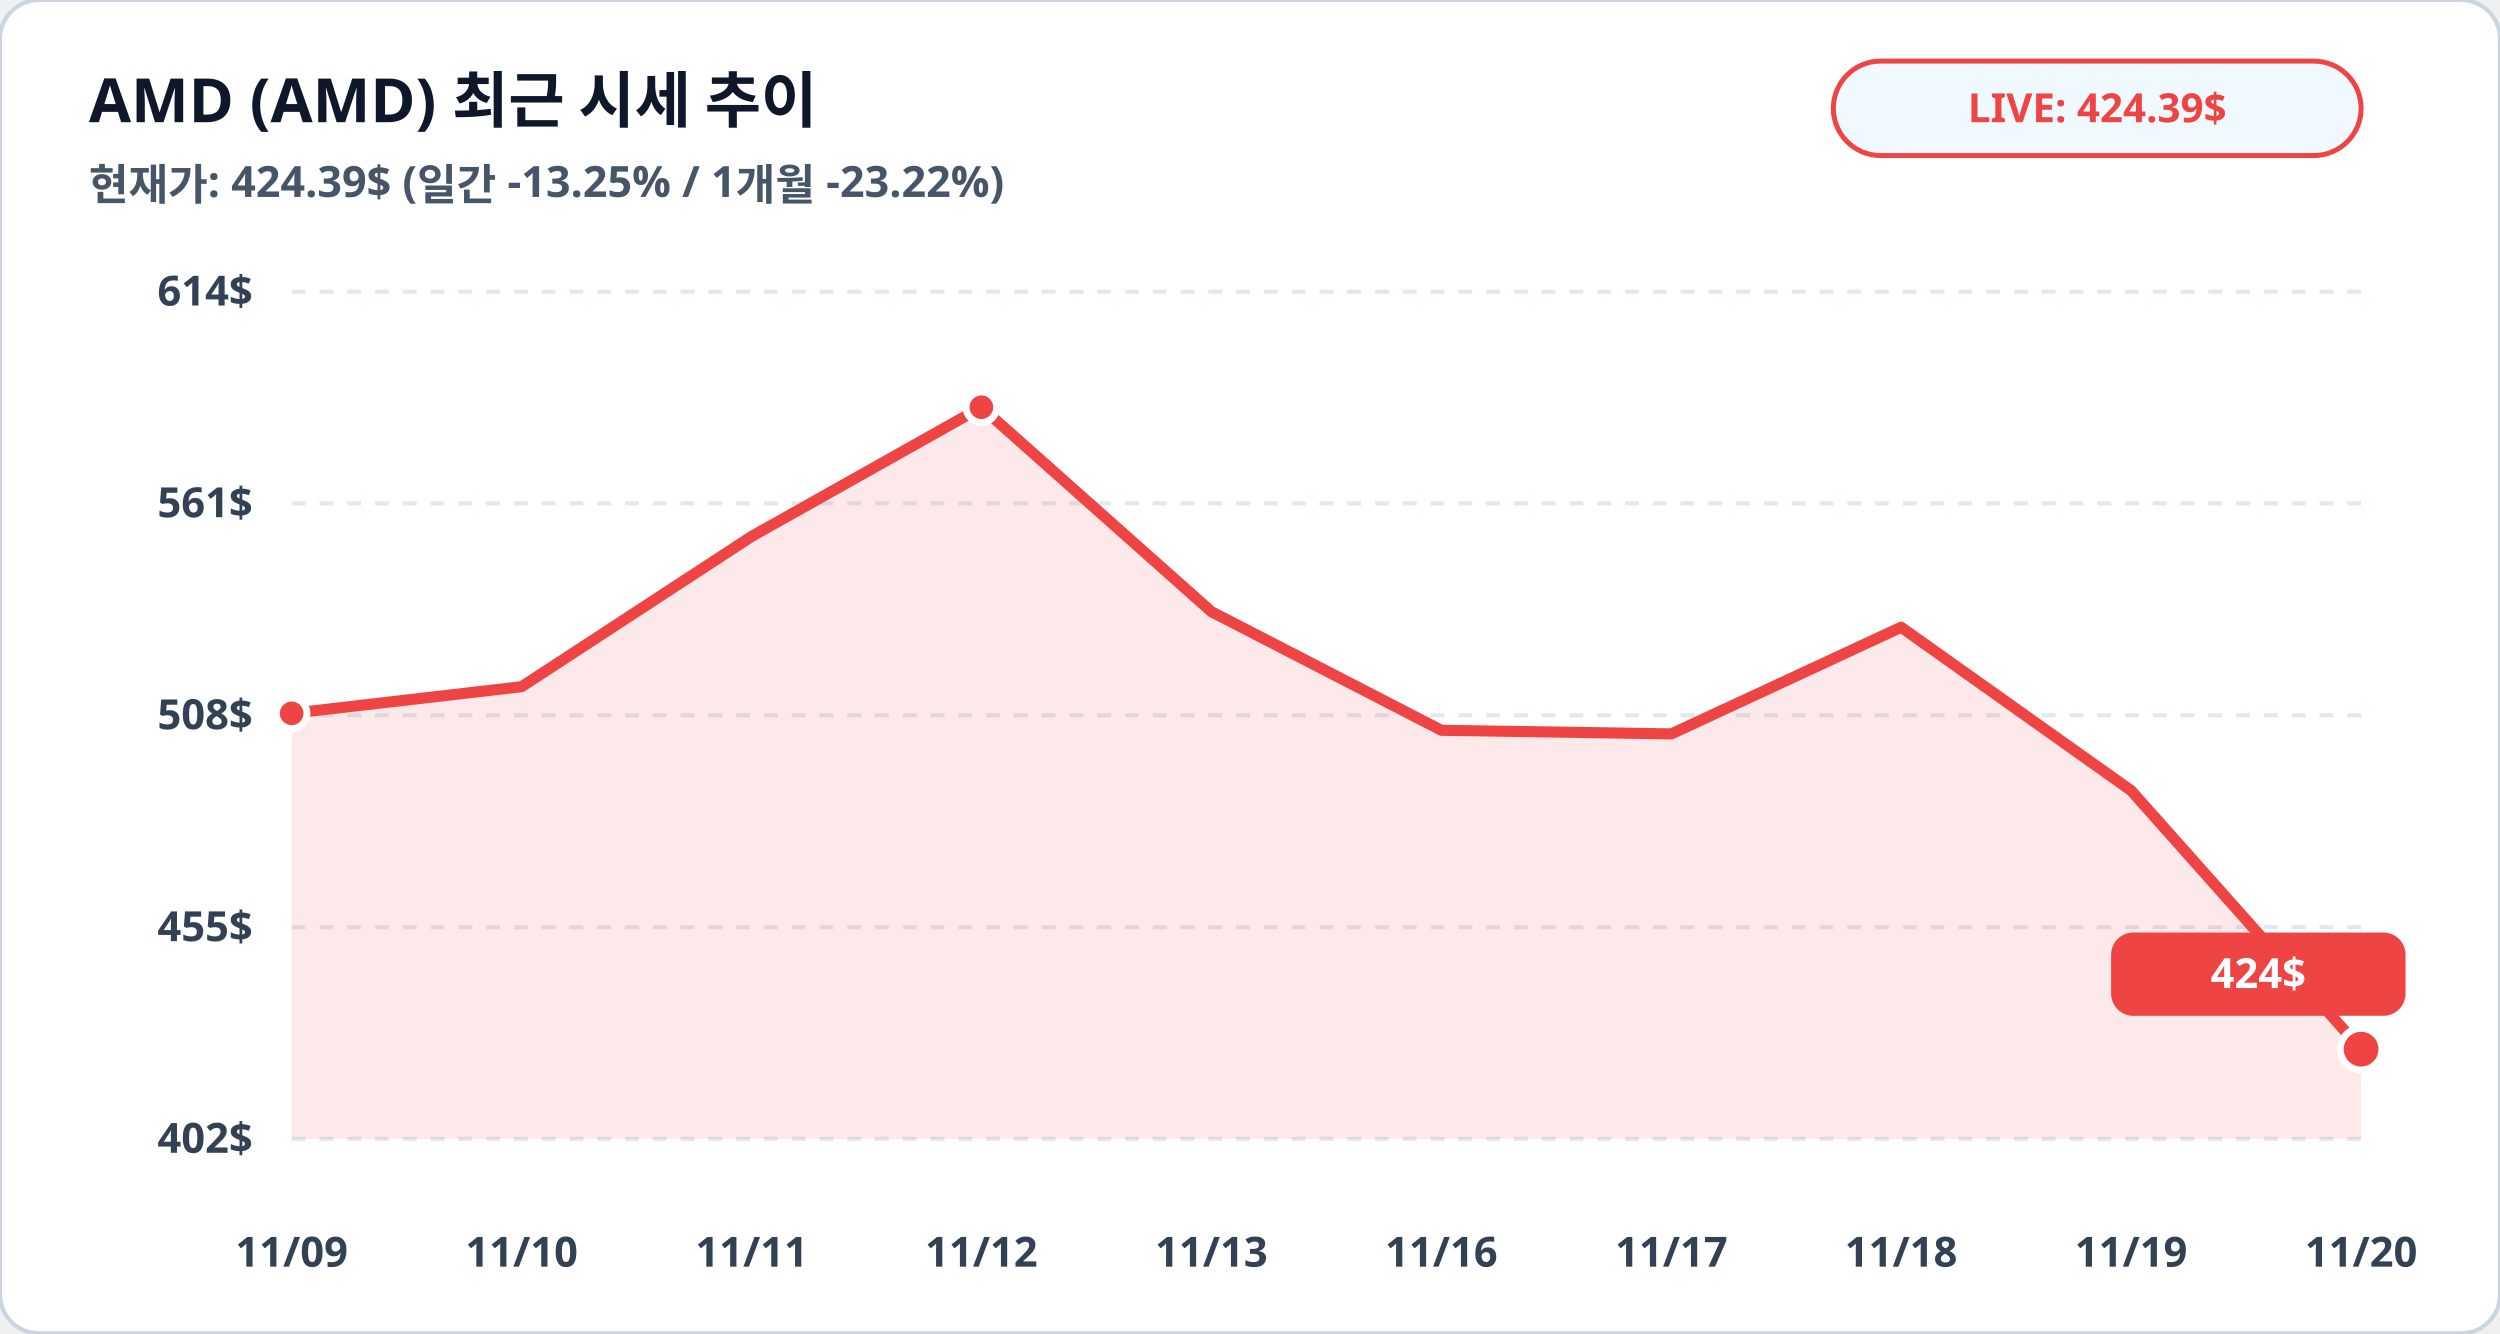
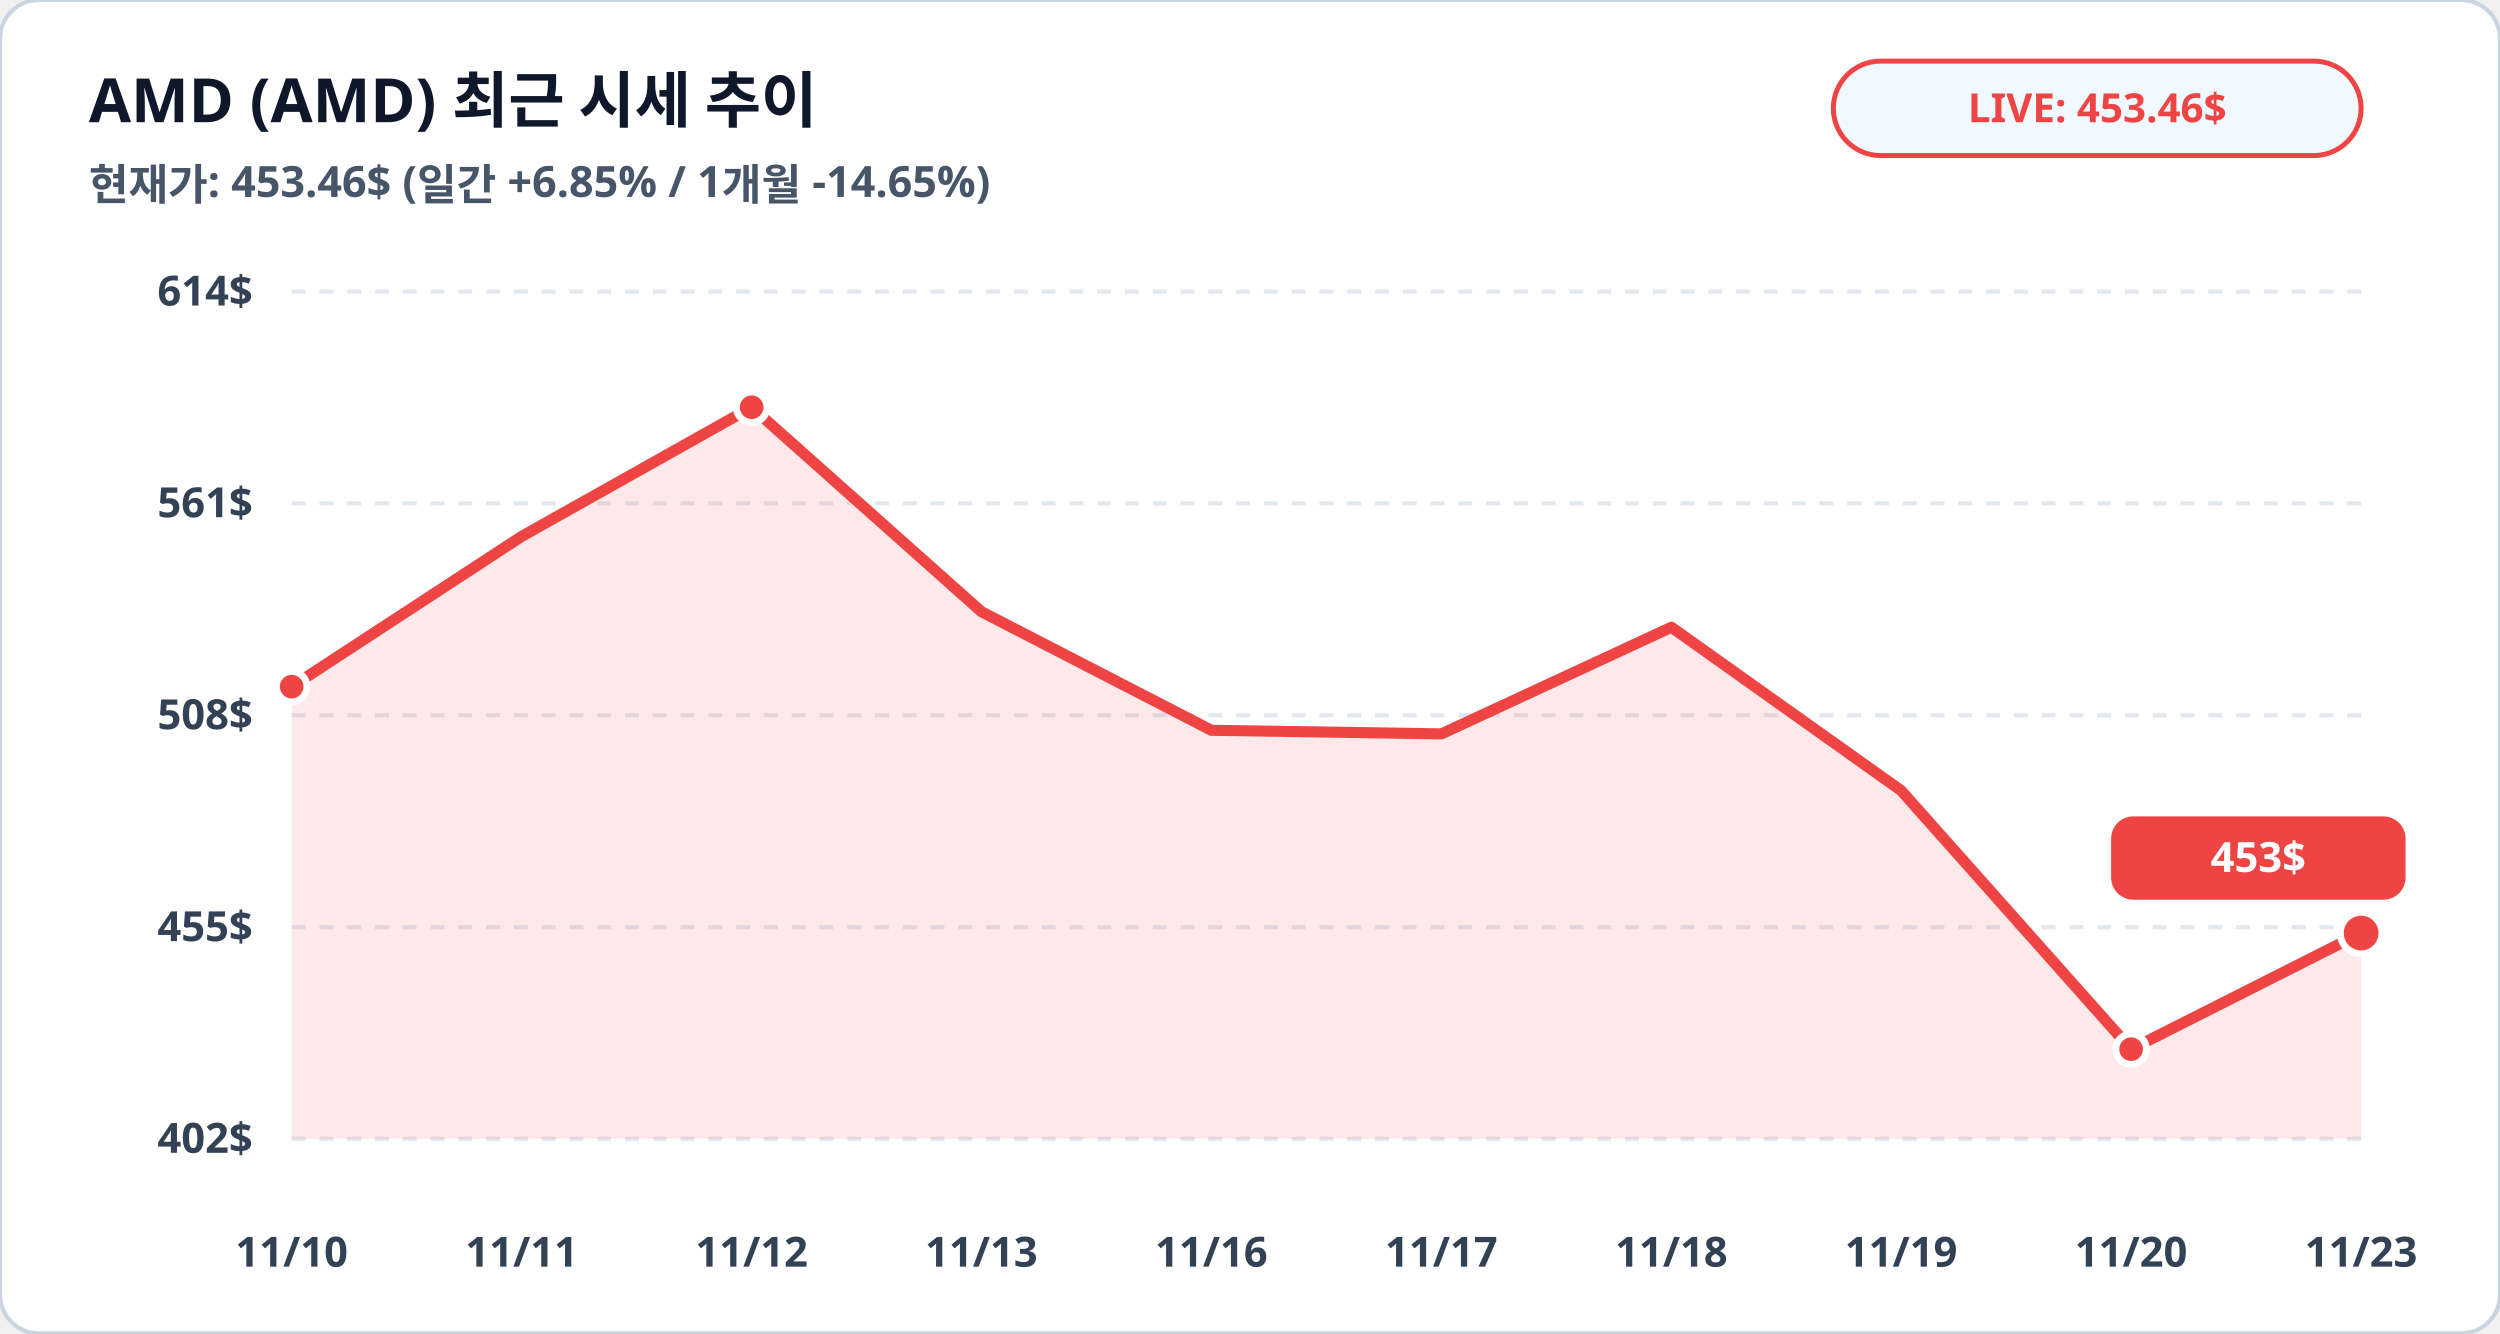
<svg xmlns="http://www.w3.org/2000/svg" viewBox="0 0 900 480" width="100%" height="100%">
  <rect width="900" height="480" rx="14" fill="#ffffff" stroke="#cbd5e1" stroke-width="1.5" />
  <text x="32" y="44" fill="#0f172a" font-family="Pretendard, sans-serif" font-size="22" font-weight="900">AMD (AMD) 최근 시세 추이</text>
-   <text x="32" y="72" fill="#475569" font-family="Pretendard, sans-serif" font-size="15.5" font-weight="600">현재가: 424.39$ (일간 -13.25% / 1개월 -23.22%)</text>
+   <text x="32" y="72" fill="#475569" font-family="Pretendard, sans-serif" font-size="15.5" font-weight="600">현재가: 453.46$ (일간 +6.85% / 1개월 -14.65%)</text>
  <rect x="660" y="22" width="190" height="34" rx="17" fill="#f0f9ff" stroke="#ef4444" stroke-width="1.8" />
-   <text x="755" y="44" fill="#ef4444" font-family="Pretendard, sans-serif" font-size="14.5" font-weight="800" text-anchor="middle">LIVE: 424.39$</text>
+   <text x="755" y="44" fill="#ef4444" font-family="Pretendard, sans-serif" font-size="14.5" font-weight="800" text-anchor="middle">LIVE: 453.46$</text>
  <line x1="105" y1="105.0" x2="850" y2="105.0" stroke="#e2e8f0" stroke-width="1.5" stroke-dasharray="5,5" />
  <text x="91" y="110.0" fill="#334155" font-family="Pretendard, sans-serif" font-size="15" font-weight="700" text-anchor="end">614$</text>
  <line x1="105" y1="181.2" x2="850" y2="181.2" stroke="#e2e8f0" stroke-width="1.5" stroke-dasharray="5,5" />
  <text x="91" y="186.2" fill="#334155" font-family="Pretendard, sans-serif" font-size="15" font-weight="700" text-anchor="end">561$</text>
  <line x1="105" y1="257.5" x2="850" y2="257.5" stroke="#e2e8f0" stroke-width="1.5" stroke-dasharray="5,5" />
  <text x="91" y="262.5" fill="#334155" font-family="Pretendard, sans-serif" font-size="15" font-weight="700" text-anchor="end">508$</text>
  <line x1="105" y1="333.8" x2="850" y2="333.8" stroke="#e2e8f0" stroke-width="1.5" stroke-dasharray="5,5" />
  <text x="91" y="338.8" fill="#334155" font-family="Pretendard, sans-serif" font-size="15" font-weight="700" text-anchor="end">455$</text>
  <line x1="105" y1="410.0" x2="850" y2="410.0" stroke="#e2e8f0" stroke-width="1.5" stroke-dasharray="5,5" />
  <text x="91" y="415.0" fill="#334155" font-family="Pretendard, sans-serif" font-size="15" font-weight="700" text-anchor="end">402$</text>
-   <polygon points="105.0,410.0 105.0,256.8 187.8,247.2 270.6,193.1 353.3,146.6 436.1,220.2 518.9,262.9 601.7,264.2 684.4,225.8 767.2,284.6 850.0,377.7 850.0,410.0" fill="#ef4444" fill-opacity="0.12" />
-   <polyline fill="none" stroke="#ef4444" stroke-width="4" stroke-linecap="round" stroke-linejoin="round" points="105.0,256.8 187.8,247.2 270.6,193.1 353.3,146.6 436.1,220.2 518.9,262.9 601.7,264.2 684.4,225.8 767.2,284.6 850.0,377.7" />
-   <circle cx="105.0" cy="256.8" r="5.5" fill="#ef4444" stroke="#ffffff" stroke-width="2.5" />
-   <circle cx="353.3" cy="146.6" r="5.5" fill="#ef4444" stroke="#ffffff" stroke-width="2.5" />
-   <circle cx="850.0" cy="377.7" r="7.5" fill="#ef4444" stroke="#ffffff" stroke-width="2.5" />
-   <rect x="760.0" y="335.7" width="106" height="30" rx="8" fill="#ef4444" />
-   <text x="813.0" y="355.7" fill="#ffffff" font-family="Pretendard, sans-serif" font-size="15" font-weight="800" text-anchor="middle">424$</text>
-   <text x="105.0" y="456" fill="#334155" font-family="Pretendard, sans-serif" font-size="15" font-weight="700" text-anchor="middle">11/09</text>
-   <text x="187.8" y="456" fill="#334155" font-family="Pretendard, sans-serif" font-size="15" font-weight="700" text-anchor="middle">11/10</text>
-   <text x="270.6" y="456" fill="#334155" font-family="Pretendard, sans-serif" font-size="15" font-weight="700" text-anchor="middle">11/11</text>
-   <text x="353.3" y="456" fill="#334155" font-family="Pretendard, sans-serif" font-size="15" font-weight="700" text-anchor="middle">11/12</text>
-   <text x="436.1" y="456" fill="#334155" font-family="Pretendard, sans-serif" font-size="15" font-weight="700" text-anchor="middle">11/13</text>
-   <text x="518.9" y="456" fill="#334155" font-family="Pretendard, sans-serif" font-size="15" font-weight="700" text-anchor="middle">11/16</text>
-   <text x="601.7" y="456" fill="#334155" font-family="Pretendard, sans-serif" font-size="15" font-weight="700" text-anchor="middle">11/17</text>
-   <text x="684.4" y="456" fill="#334155" font-family="Pretendard, sans-serif" font-size="15" font-weight="700" text-anchor="middle">11/18</text>
-   <text x="767.2" y="456" fill="#334155" font-family="Pretendard, sans-serif" font-size="15" font-weight="700" text-anchor="middle">11/19</text>
-   <text x="850.0" y="456" fill="#334155" font-family="Pretendard, sans-serif" font-size="15" font-weight="700" text-anchor="middle">11/20</text>
+   <polygon points="105.0,410.0 105.0,247.2 187.8,193.1 270.6,146.6 353.3,220.2 436.1,262.9 518.9,264.2 601.7,225.8 684.4,284.6 767.2,377.7 850.0,335.9 850.0,410.0" fill="#ef4444" fill-opacity="0.12" />
+   <polyline fill="none" stroke="#ef4444" stroke-width="4" stroke-linecap="round" stroke-linejoin="round" points="105.0,247.2 187.8,193.1 270.6,146.6 353.3,220.2 436.1,262.9 518.9,264.2 601.7,225.8 684.4,284.6 767.2,377.7 850.0,335.9" />
+   <circle cx="105.0" cy="247.2" r="5.5" fill="#ef4444" stroke="#ffffff" stroke-width="2.5" />
+   <circle cx="270.6" cy="146.6" r="5.5" fill="#ef4444" stroke="#ffffff" stroke-width="2.5" />
+   <circle cx="767.2" cy="377.7" r="5.5" fill="#ef4444" stroke="#ffffff" stroke-width="2.5" />
+   <circle cx="850.0" cy="335.9" r="7.5" fill="#ef4444" stroke="#ffffff" stroke-width="2.5" />
+   <rect x="760.0" y="293.9" width="106" height="30" rx="8" fill="#ef4444" />
+   <text x="813.0" y="313.9" fill="#ffffff" font-family="Pretendard, sans-serif" font-size="15" font-weight="800" text-anchor="middle">453$</text>
+   <text x="105.0" y="456" fill="#334155" font-family="Pretendard, sans-serif" font-size="15" font-weight="700" text-anchor="middle">11/10</text>
+   <text x="187.8" y="456" fill="#334155" font-family="Pretendard, sans-serif" font-size="15" font-weight="700" text-anchor="middle">11/11</text>
+   <text x="270.6" y="456" fill="#334155" font-family="Pretendard, sans-serif" font-size="15" font-weight="700" text-anchor="middle">11/12</text>
+   <text x="353.3" y="456" fill="#334155" font-family="Pretendard, sans-serif" font-size="15" font-weight="700" text-anchor="middle">11/13</text>
+   <text x="436.1" y="456" fill="#334155" font-family="Pretendard, sans-serif" font-size="15" font-weight="700" text-anchor="middle">11/16</text>
+   <text x="518.9" y="456" fill="#334155" font-family="Pretendard, sans-serif" font-size="15" font-weight="700" text-anchor="middle">11/17</text>
+   <text x="601.7" y="456" fill="#334155" font-family="Pretendard, sans-serif" font-size="15" font-weight="700" text-anchor="middle">11/18</text>
+   <text x="684.4" y="456" fill="#334155" font-family="Pretendard, sans-serif" font-size="15" font-weight="700" text-anchor="middle">11/19</text>
+   <text x="767.2" y="456" fill="#334155" font-family="Pretendard, sans-serif" font-size="15" font-weight="700" text-anchor="middle">11/20</text>
+   <text x="850.0" y="456" fill="#334155" font-family="Pretendard, sans-serif" font-size="15" font-weight="700" text-anchor="middle">11/23</text>
</svg>
